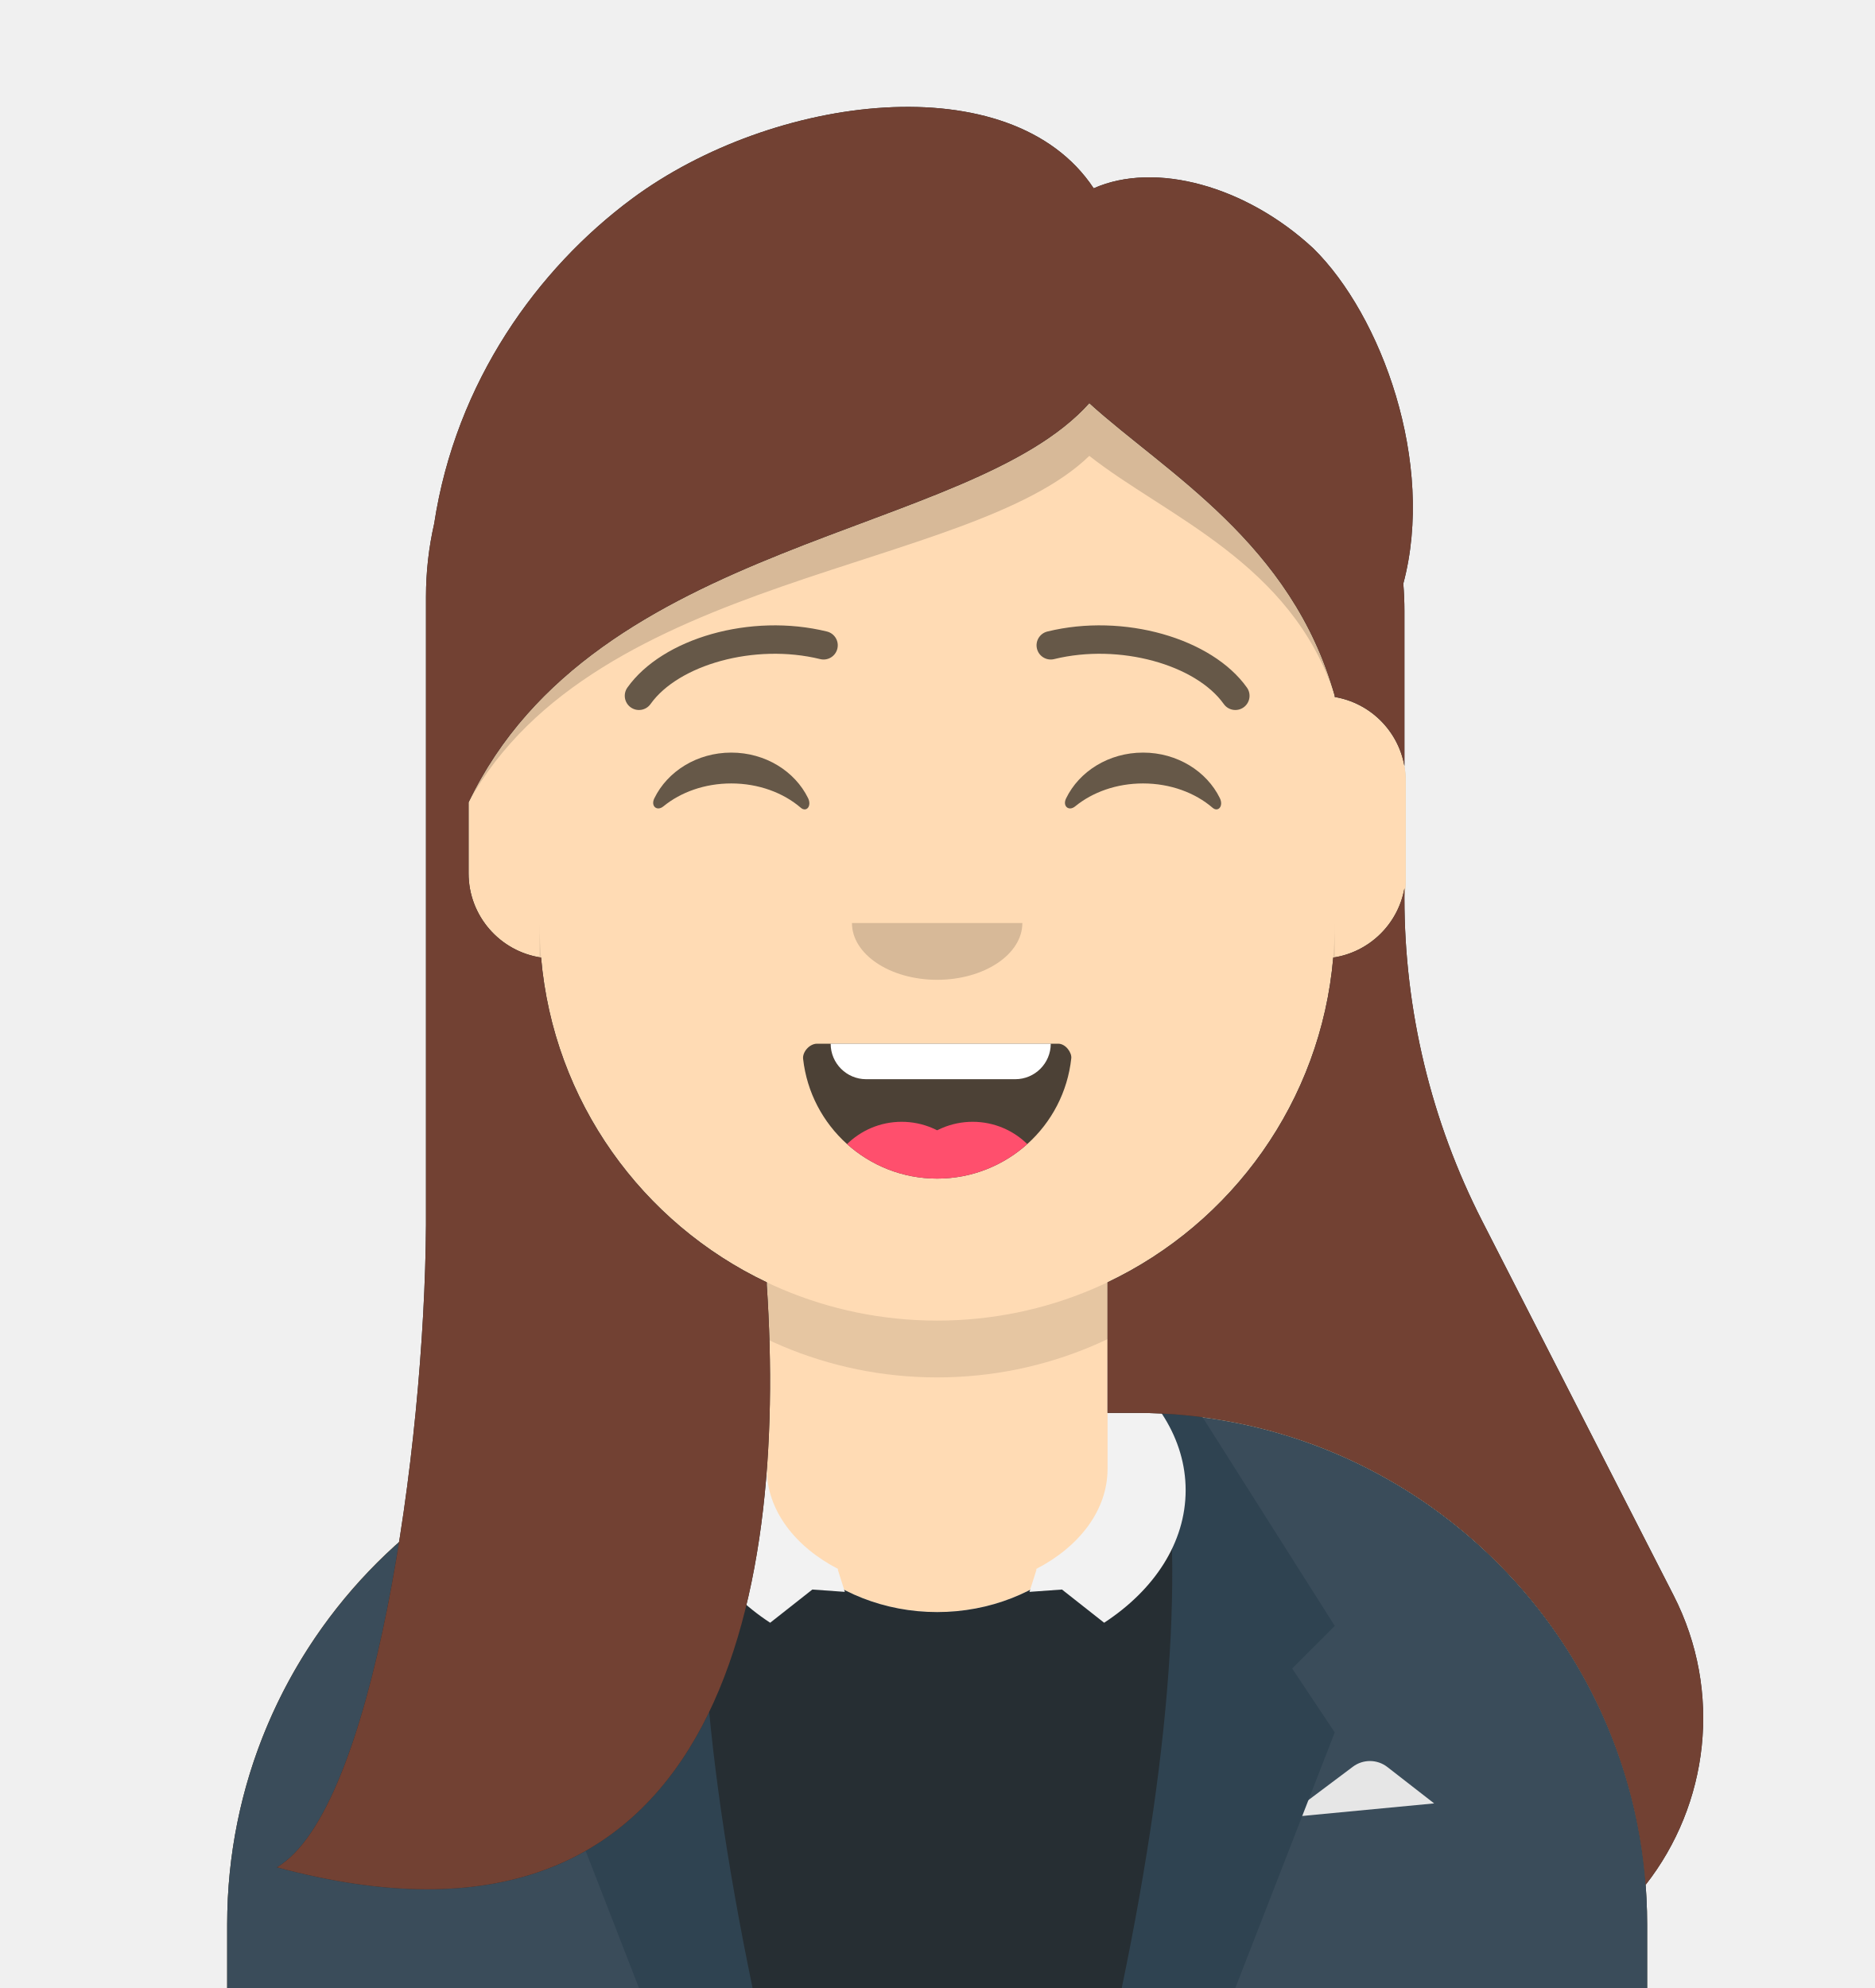
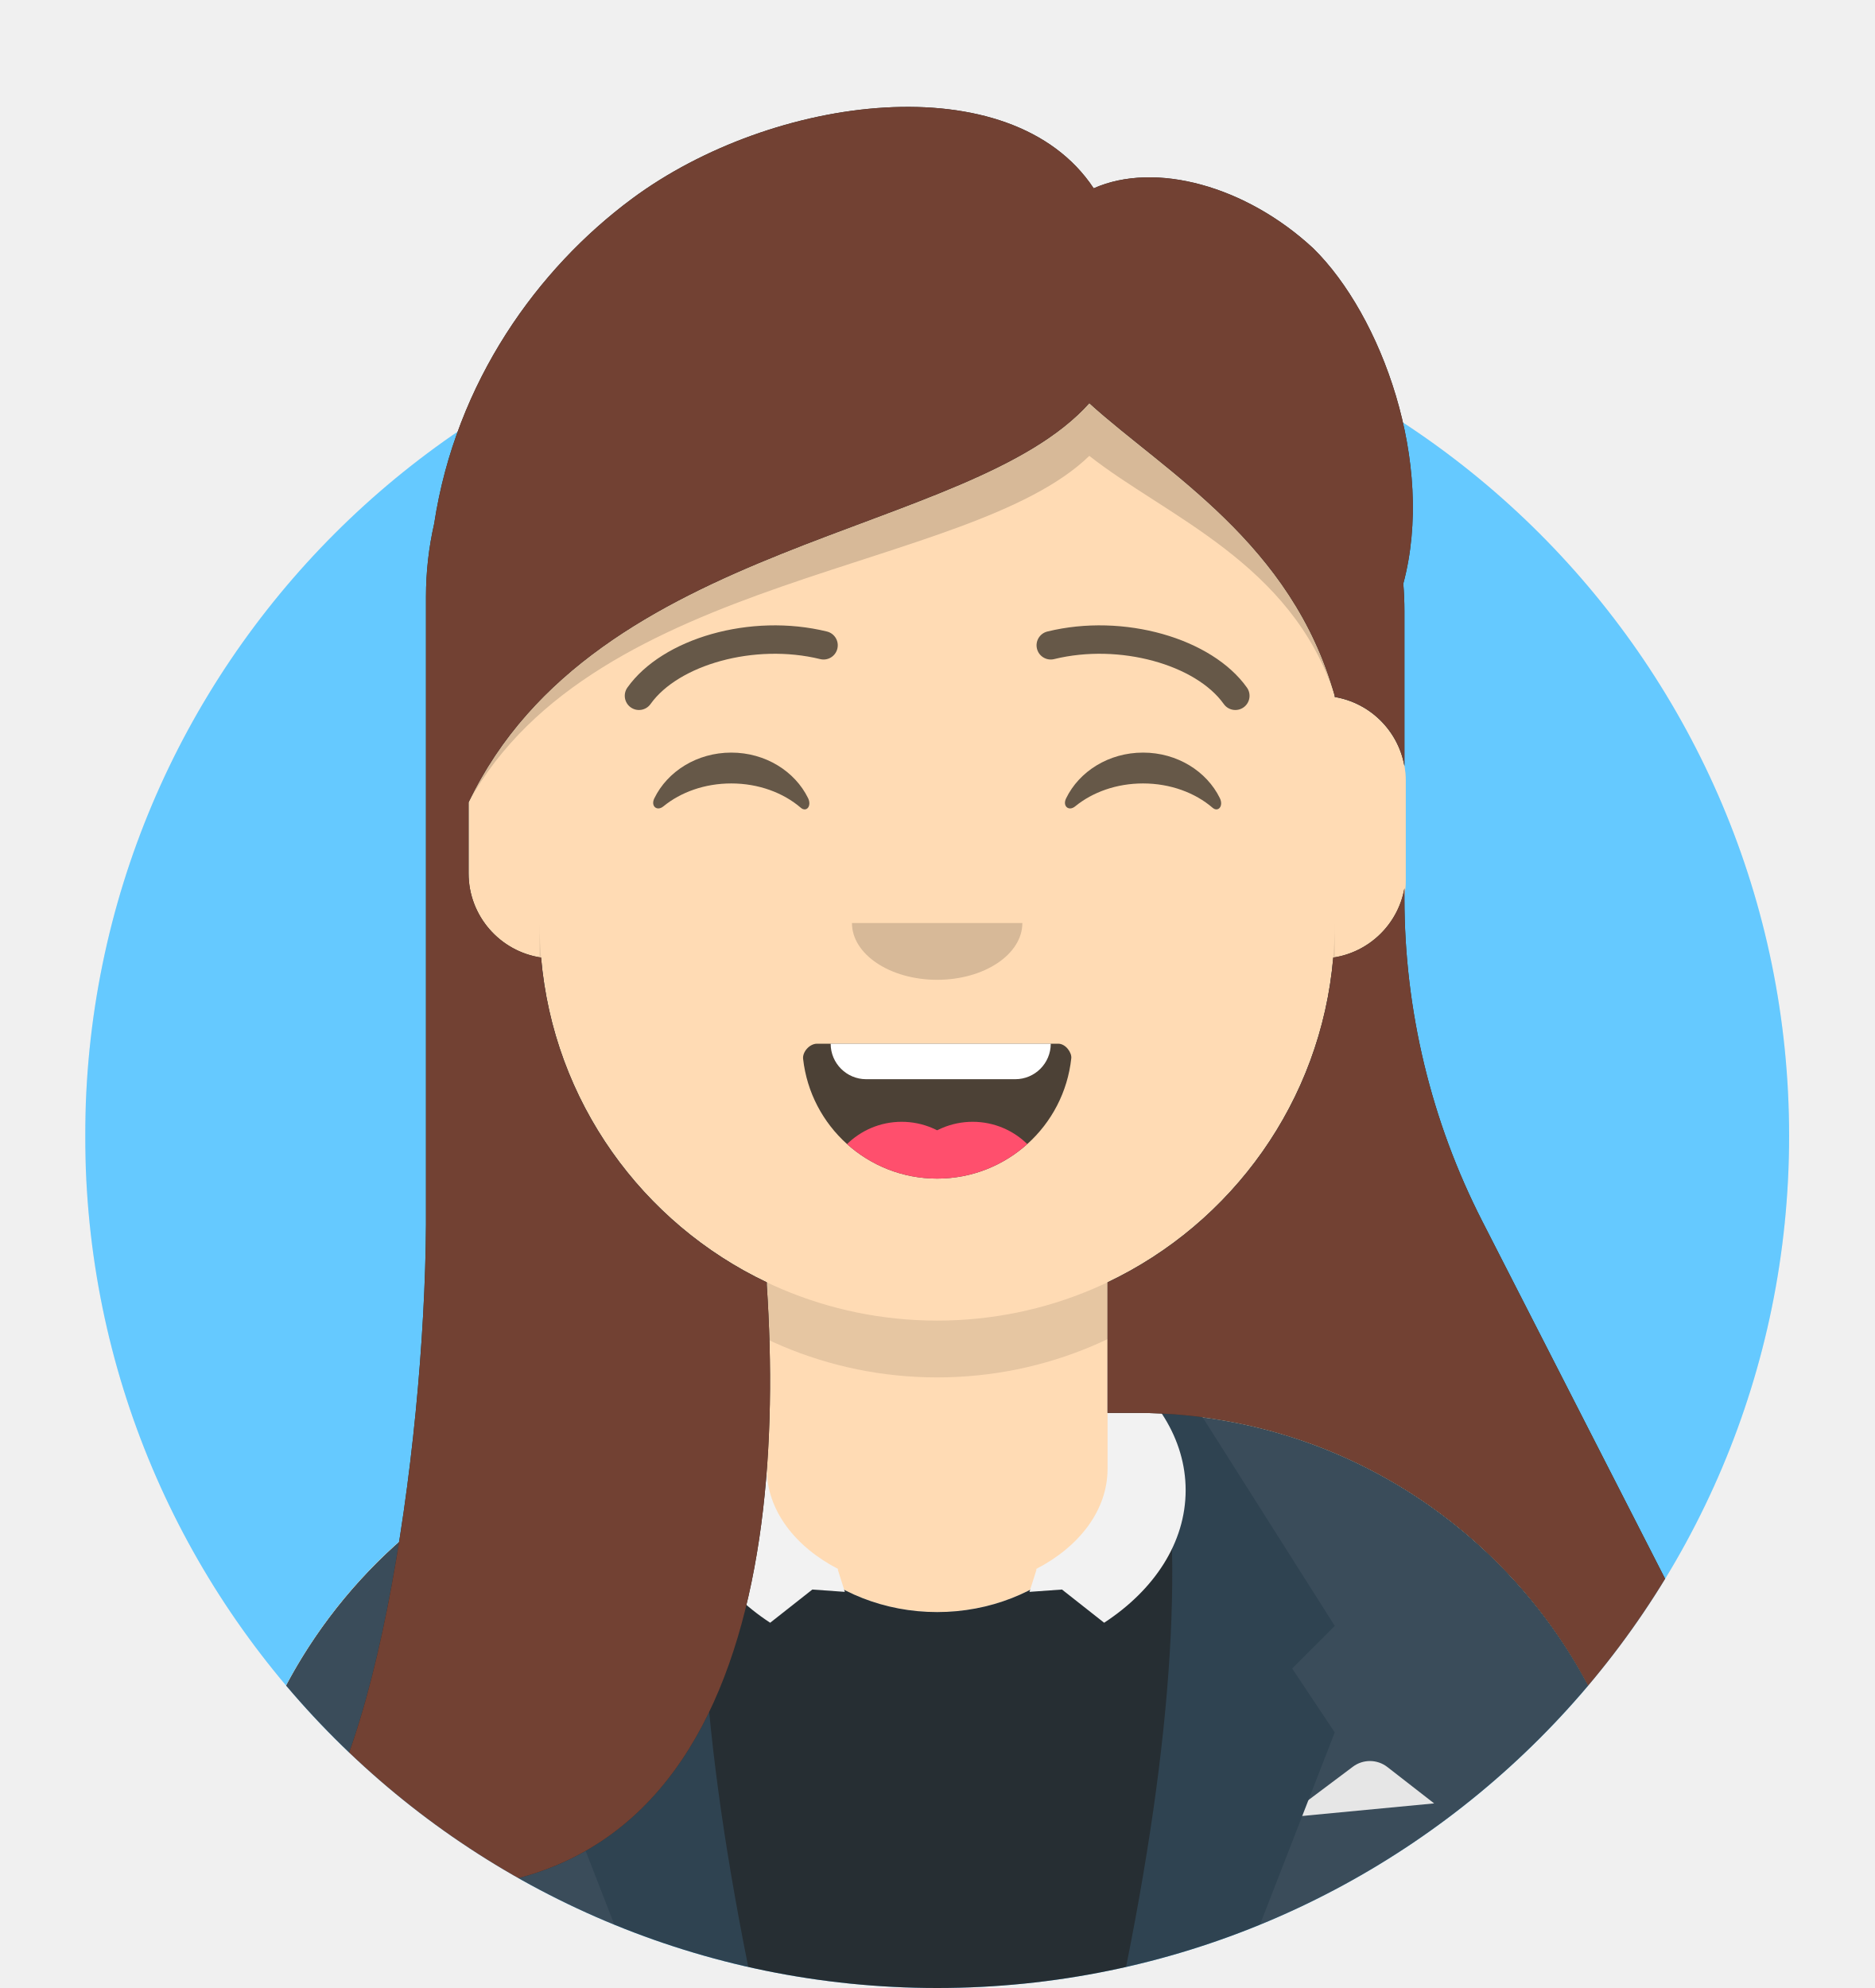
<svg xmlns="http://www.w3.org/2000/svg" xmlns:xlink="http://www.w3.org/1999/xlink" width="264px" height="280px" viewBox="0 0 264 280" version="1.1">
  <defs>
    <circle id="path-1" cx="120" cy="120" r="120" />
    <path d="M12,160 C12,226.274 65.726,280 132,280 C198.274,280 252,226.274 252,160 L264,160 L264,-1.42108547e-14 L-3.19744231e-14,-1.42108547e-14 L-3.19744231e-14,160 L12,160 Z" id="path-3" />
    <path d="M124,144.611 L124,163 L128,163 L128,163 C167.765,163 200,195.235 200,235 L200,244 L0,244 L0,235 C-4.86974701e-15,195.235 32.235,163 72,163 L72,163 L76,163 L76,144.611 C58.763,136.422 46.372,119.687 44.305,99.881 C38.48,99.058 34,94.052 34,88 L34,74 C34,68.054 38.325,63.118 44,62.166 L44,56 L44,56 C44,25.072 69.072,5.68137151e-15 100,0 L100,0 L100,0 C130.928,-5.68137151e-15 156,25.072 156,56 L156,62.166 C161.675,63.118 166,68.054 166,74 L166,88 C166,94.052 161.52,99.058 155.695,99.881 C153.628,119.687 141.237,136.422 124,144.611 Z" id="path-5" />
  </defs>
  <g id="Avataaar" stroke="none" stroke-width="1" fill="none" fill-rule="evenodd">
    <g transform="translate(-825, -1100)" id="Avataaar/Circle">
      <g transform="translate(825, 1100)">
+         <g id="Circle" stroke-width="1" fill-rule="evenodd" transform="translate(12, 40)">
+           <mask id="mask-2" fill="white">
+             <use xlink:href="#path-1" />
+           </mask>
+           <use id="Circle-Background" fill="#E6E6E6" xlink:href="#path-1" />
+           <g id="Color/Palette/Blue-01" mask="url(#mask-2)" fill="#65C9FF">
+             <rect id="🖍Color" x="0" y="0" width="240" height="240" />
+           </g>
+         </g>
+         <mask id="mask-4" fill="white">
+           <use xlink:href="#path-3" />
+         </mask>
        <g id="Mask" />
        <g id="Avataaar" stroke-width="1" fill-rule="evenodd" mask="url(#mask-4)">
          <g id="Body" transform="translate(32, 36)">
            <mask id="mask-6" fill="white">
              <use xlink:href="#path-5" />
            </mask>
            <use fill="#D0C6AC" xlink:href="#path-5" />
            <g id="Skin/👶🏽-03-Brown" mask="url(#mask-6)" fill="#FFDBB4">
              <g transform="translate(-32, 0)" id="Color">
                <rect x="0" y="0" width="264" height="244" />
              </g>
            </g>
            <path d="M156,79 L156,102 C156,132.928 130.928,158 100,158 C69.072,158 44,132.928 44,102 L44,79 L44,94 C44,124.928 69.072,150 100,150 C130.928,150 156,124.928 156,94 L156,79 Z" id="Neck-Shadow" fill-opacity="0.1" fill="#000000" mask="url(#mask-6)" />
          </g>
          <g id="Clothing/Blazer-+-Sweater" transform="translate(0, 170)">
            <defs>
              <path d="M105.192,29.052 L104,29.052 L104,29.052 C64.235,29.052 32,61.287 32,101.052 L32,110 L232,110 L232,101.052 C232,61.287 199.765,29.052 160,29.052 L160,29.052 L158.808,29.052 C158.935,30.035 159,31.036 159,32.052 C159,45.859 146.912,57.052 132,57.052 C117.088,57.052 105,45.859 105,32.052 C105,31.036 105.065,30.035 105.192,29.052 Z" id="react-path-53" />
            </defs>
            <mask id="react-mask-54" fill="white">
              <use xlink:href="#react-path-53" />
            </mask>
            <use id="Clothes" fill="#E6E6E6" fill-rule="evenodd" xlink:href="#react-path-53" />
            <g id="Color/Palette/Black" mask="url(#react-mask-54)" fill-rule="evenodd" fill="#262E33">
              <rect id="🖍Color" x="0" y="0" width="264" height="110" />
            </g>
            <g id="Blazer" stroke-width="1" fill-rule="evenodd" transform="translate(32, 28)">
              <path d="M68.785,1.122 C30.512,2.804 1.24427139e-14,34.365 0,73.052 L0,82 L69.362,82 C65.961,69.92 64,55.709 64,40.5 C64,26.173 65.74,12.731 68.785,1.122 Z M131.638,82 L200,82 L200,73.052 C200,34.707 170.025,3.363 132.229,1.174 C135.265,12.771 137,26.194 137,40.5 C137,55.709 135.039,69.92 131.638,82 Z" id="Saco" fill="#3A4C5A" />
              <path d="M149,58 L158.556,50.833 L158.556,50.833 C159.999,49.751 161.988,49.768 163.412,50.876 L170,56 L149,58 Z" id="Pocket-hanky" fill="#E6E6E6" />
              <path d="M69,1.13686838e-13 C65,19.333 66.667,46.667 74,82 L58,82 L44,46 L50,37 L44,31 L63,1 C65.028,0.369 67.028,0.036 69,1.13686838e-13 Z" id="Wing" fill="#2F4351" />
              <path d="M151,1.13686838e-13 C147,19.333 148.667,46.667 156,82 L140,82 L126,46 L132,37 L126,31 L145,1 C147.028,0.369 149.028,0.036 151,1.13686838e-13 Z" id="Wing" fill="#2F4351" transform="translate(141, 41) scale(-1, 1) translate(-141, -41) " />
            </g>
            <path d="M156,21.539 C162.772,26.136 167,32.656 167,39.888 C167,47.289 162.572,53.945 155.52,58.556 L149.579,53.876 L145,54.208 L146,51.057 L145.922,50.996 C152.022,47.853 156,42.7 156,36.877 L156,21.539 Z M108,21.539 C101.228,26.136 97,32.656 97,39.888 C97,47.289 101.428,53.945 108.48,58.556 L114.421,53.876 L119,54.208 L118,51.057 L118.078,50.996 C111.978,47.853 108,42.7 108,36.877 L108,21.539 Z" id="Collar" fill="#F2F2F2" fill-rule="evenodd" />
          </g>
          <g id="Face" transform="translate(76, 82)" fill="#000000">
            <g id="Mouth/Smile" transform="translate(2, 52)">
              <defs>
                <path d="M35.118,15.128 C36.176,24.62 44.226,32 54,32 C63.804,32 71.874,24.574 72.892,15.04 C72.974,14.273 72.117,13 71.043,13 C56.149,13 44.738,13 37.087,13 C36.007,13 35.012,14.178 35.118,15.128 Z" id="react-path-59" />
              </defs>
              <mask id="react-mask-60" fill="white">
                <use xlink:href="#react-path-59" />
              </mask>
              <use id="Mouth" fill-opacity="0.7" fill="#000000" fill-rule="evenodd" xlink:href="#react-path-59" />
              <rect id="Teeth" fill="#FFFFFF" fill-rule="evenodd" mask="url(#react-mask-60)" x="39" y="2" width="31" height="16" rx="5" />
              <g id="Tongue" stroke-width="1" fill-rule="evenodd" mask="url(#react-mask-60)" fill="#FF4F6D">
                <g transform="translate(38, 24)">
                  <circle cx="11" cy="11" r="11" />
                  <circle cx="21" cy="11" r="11" />
                </g>
              </g>
            </g>
            <g id="Nose/Default" transform="translate(28, 40)" fill-opacity="0.16">
              <path d="M16,8 C16,12.418 21.373,16 28,16 L28,16 C34.627,16 40,12.418 40,8" id="Nose" />
            </g>
            <g id="Eyes/Happy-😁" transform="translate(0, 8)" fill-opacity="0.6">
              <path d="M16.16,22.447 C18.007,18.649 22.164,16 26.998,16 C31.814,16 35.959,18.63 37.815,22.407 C38.367,23.529 37.582,24.447 36.791,23.767 C34.34,21.66 30.859,20.344 26.998,20.344 C23.257,20.344 19.874,21.579 17.438,23.572 C16.547,24.3 15.62,23.558 16.16,22.447 Z" id="Squint" />
              <path d="M74.16,22.447 C76.007,18.649 80.164,16 84.998,16 C89.814,16 93.959,18.63 95.815,22.407 C96.367,23.529 95.582,24.447 94.791,23.767 C92.34,21.66 88.859,20.344 84.998,20.344 C81.257,20.344 77.874,21.579 75.438,23.572 C74.547,24.3 73.62,23.558 74.16,22.447 Z" id="Squint" />
            </g>
            <g id="Eyebrow/Outline/Default" fill-opacity="0.6">
              <g id="I-Browse" transform="translate(12, 6)">
                <path d="M3.63,11.159 C7.545,5.65 18.278,2.561 27.523,4.831 C28.596,5.095 29.679,4.439 29.942,3.366 C30.206,2.293 29.55,1.21 28.477,0.947 C17.74,-1.69 5.312,1.887 0.37,8.841 C-0.27,9.742 -0.059,10.99 0.841,11.63 C1.742,12.27 2.99,12.059 3.63,11.159 Z" id="Eyebrow" fill-rule="nonzero" />
                <path d="M61.63,11.159 C65.545,5.65 76.278,2.561 85.523,4.831 C86.596,5.095 87.679,4.439 87.942,3.366 C88.206,2.293 87.55,1.21 86.477,0.947 C75.74,-1.69 63.312,1.887 58.37,8.841 C57.73,9.742 57.941,10.99 58.841,11.63 C59.742,12.27 60.99,12.059 61.63,11.159 Z" id="Eyebrow" fill-rule="nonzero" transform="translate(73.00015, 6.039198) scale(-1, 1) translate(-73.00015, -6.039198) " />
              </g>
            </g>
          </g>
          <g id="Top" stroke-width="1" fill-rule="evenodd">
            <defs>
              <rect id="react-path-13" x="0" y="0" width="264" height="280" />
              <path d="M21,157.541 L21,69.046 C21,65.514 21.398,62.075 22.152,58.771 C25.205,38.731 36.775,22.811 50,13 C69.905,-1.76 103.442,-6.018 115.047,11.522 C123.698,7.681 136.519,11.182 146,20 C155.565,29.415 163.2,50.197 158.657,67.204 C158.762,68.469 158.815,69.749 158.815,71.041 L158.815,92.892 C157.934,87.918 153.989,84.003 149,83.166 L149,83 C142.964,61.464 125.23,51.58 114.43,41.777 C97.535,60.673 44.823,60.74 27,98 L27,108 C27,114.019 31.431,119.002 37.209,119.867 C38.952,140.115 51.469,157.283 69,165.611 L69,166 C71.93,209.855 62.358,264.797 0,248 C13.606,240.038 20.808,189.056 21,157.541 Z M117,165.611 C134.531,157.283 147.048,140.115 148.791,119.867 C153.879,119.106 157.922,115.151 158.815,110.108 L158.815,111.47 L158.815,111.47 C158.815,127.299 162.573,142.901 169.778,156.994 L196.727,209.701 C203.69,223.32 201.646,239.174 192.791,250.469 C189.966,213.289 158.903,184 121,184 L121,184 L117,184 L117,165.611 Z" id="react-path-14" />
              <path d="M65.18,77.737 C67.363,76.105 80.407,75.479 82.758,74.089 C83.492,73.655 84.061,73.216 84.5,72.78 C84.939,73.216 85.509,73.655 86.242,74.089 C88.593,75.479 101.637,76.105 103.82,77.737 C106.03,79.391 107.644,83.185 107.467,86.151 C107.255,89.71 103.361,98.203 93.672,99.181 C91.558,96.828 88.237,95.31 84.5,95.31 C80.763,95.31 77.442,96.828 75.328,99.181 C65.639,98.203 61.745,89.71 61.533,86.151 C61.357,83.185 62.97,79.391 65.18,77.737 M103.142,94.906 C103.143,94.906 103.145,94.905 103.146,94.905 C103.144,94.905 103.143,94.906 103.142,94.906 M65.845,94.901 C65.849,94.903 65.857,94.906 65.862,94.908 C65.857,94.906 65.851,94.903 65.845,94.901 M144.863,55.985 C144.474,50.03 143.278,44.152 142.234,38.286 C141.953,36.707 140.424,26 139.735,26 C139.502,35.109 138.702,44.08 137.67,53.139 C137.361,55.848 137.038,58.556 136.825,61.274 C136.654,63.47 136.96,66.122 136.428,68.246 C135.749,70.952 132.348,73.478 129.703,74.411 C123.103,76.737 117.598,67.108 111.961,64.291 C104.643,60.635 92.064,59.764 84.582,64.53 C76.936,59.764 64.357,60.635 57.039,64.291 C51.402,67.108 45.897,76.737 39.297,74.411 C36.652,73.478 33.25,70.952 32.572,68.246 C32.04,66.122 32.346,63.47 32.175,61.274 C31.962,58.556 31.639,55.848 31.33,53.139 C30.298,44.08 29.497,35.109 29.265,26 C28.576,26 27.047,36.707 26.766,38.286 C25.722,44.152 24.526,50.03 24.138,55.985 C23.739,62.105 24.215,68.167 25.47,74.163 C26.069,77.028 26.769,79.876 27.519,82.704 C28.353,85.847 27.199,91.966 27.572,95.192 C28.279,101.296 31.154,113.2 34.383,118.451 C35.944,120.989 37.773,122.574 39.816,124.619 C41.783,126.588 42.604,129.64 44.726,131.737 C48.682,135.645 54.446,137.971 60.366,138.543 C65.677,143.05 74.506,146 84.5,146 C94.495,146 103.323,143.05 108.635,138.543 C114.554,137.971 120.318,135.645 124.274,131.737 C126.396,129.64 127.217,126.588 129.184,124.619 C131.226,122.574 133.056,120.989 134.617,118.451 C137.846,113.2 140.721,101.296 141.428,95.192 C141.801,91.966 140.647,85.847 141.481,82.704 C142.232,79.876 142.931,77.028 143.531,74.163 C144.785,68.167 145.261,62.105 144.863,55.985 Z" id="react-path-15" />
            </defs>
            <mask id="react-mask-11" fill="white">
              <use xlink:href="#react-path-13" />
            </mask>
            <g id="Mask" />
            <g id="Top/Long-Hair/Straight" mask="url(#react-mask-11)">
              <g transform="translate(-1, 0)">
                <g id="Hair" stroke-width="1" fill="none" fill-rule="evenodd" transform="translate(40, 15)">
                  <mask id="react-mask-12" fill="white">
                    <use xlink:href="#react-path-14" />
                  </mask>
                  <use fill="#272C2E" xlink:href="#react-path-14" />
                  <g id="Skin/👶🏽-03-Brown" mask="url(#react-mask-12)" fill="#724133">
                    <g transform="translate(0, 0) " id="Color">
                      <rect x="0" y="0" width="264" height="280" />
                    </g>
                  </g>
                </g>
                <path d="M67,113 C84.823,80.665 137.535,80.607 154.43,64.208 C165.208,72.698 182.892,79.267 188.963,97.869 C182.892,76.424 165.208,66.56 154.43,56.777 C137.535,75.673 84.823,75.74 67,113 Z" id="Shadow" fill-opacity="0.16" fill="#000000" fill-rule="evenodd" />
              </g>
            </g>
          </g>
        </g>
      </g>
    </g>
  </g>
</svg>
